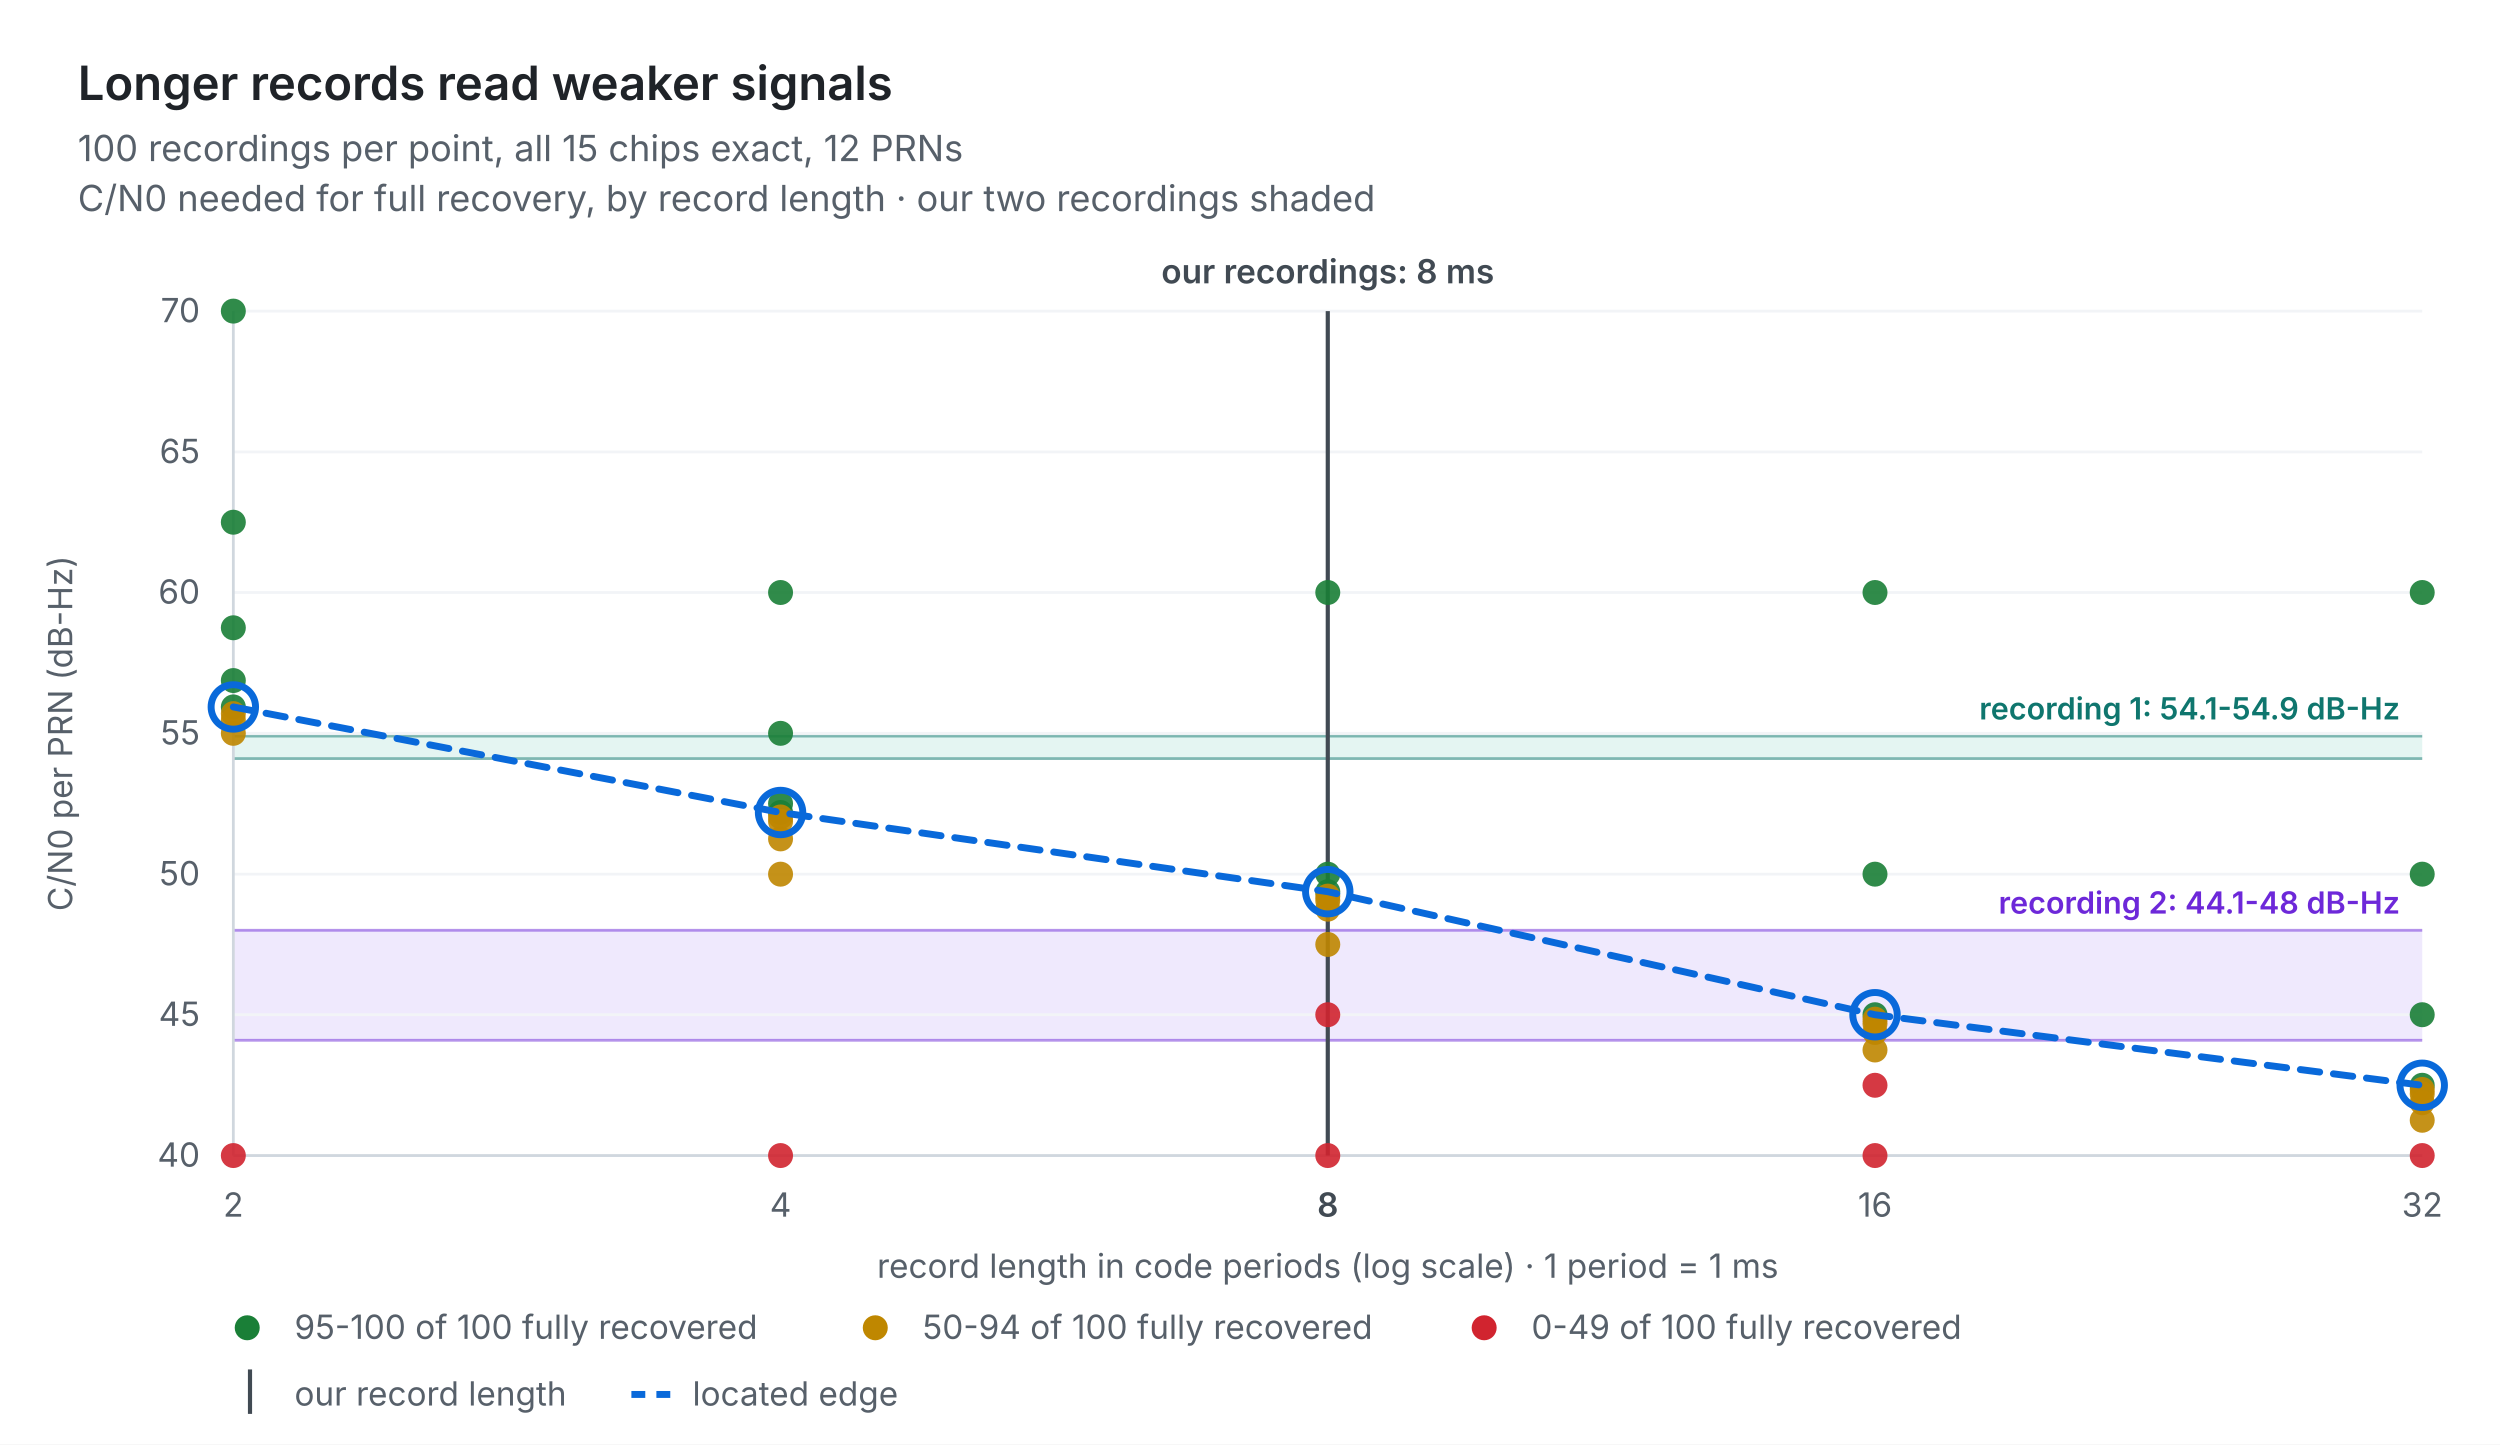
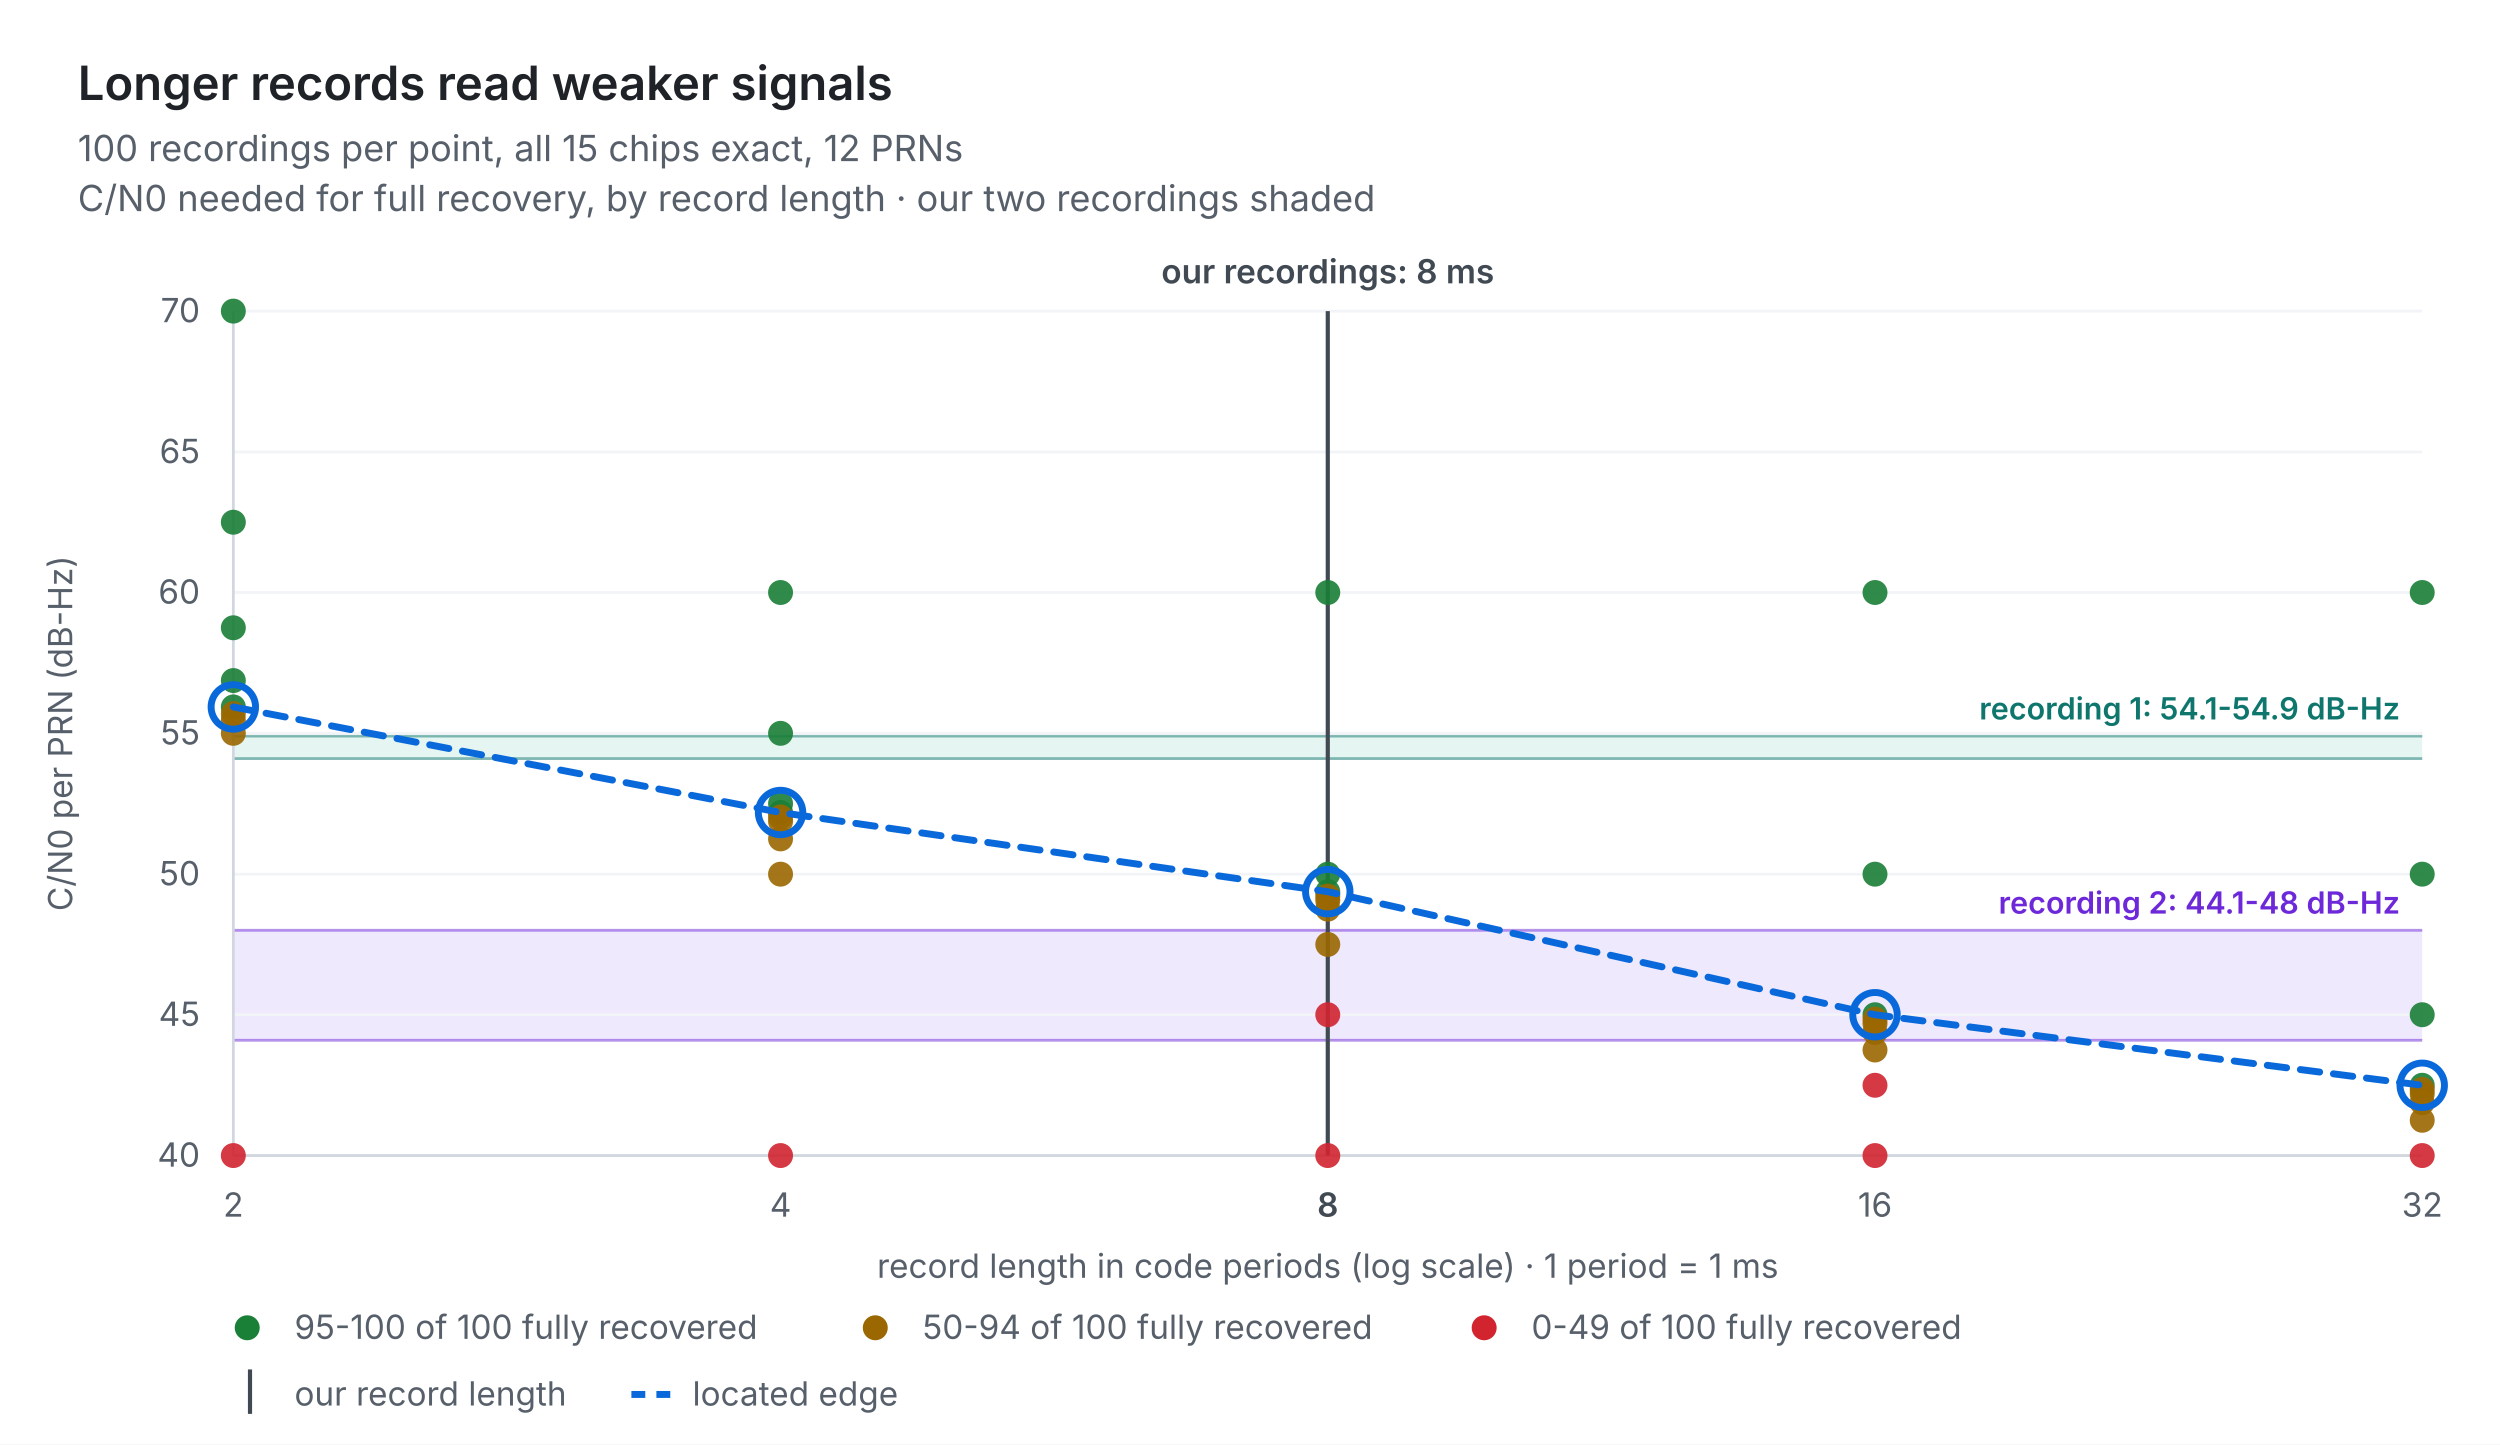
<svg xmlns="http://www.w3.org/2000/svg" width="900" height="520" viewBox="0 0 900 520" font-family="system-ui, -apple-system, Segoe UI, sans-serif">
  <rect width="900" height="520" fill="#ffffff" />
  <text x="28" y="36" font-size="17" font-weight="600" fill="#1f2328">Longer records read weaker signals</text>
  <text x="28" y="58" font-size="13" fill="#57606a">100 recordings per point, all 15 chips exact, 12 PRNs</text>
  <text x="28" y="76" font-size="13" fill="#57606a">C/N0 needed for full recovery, by record length · our two recordings shaded</text>
  <rect x="84" y="265.0" width="788" height="8.1" fill="#e4f5f2" />
  <line x1="84" y1="265.0" x2="872" y2="265.0" stroke="#0f766e" stroke-opacity="0.5" stroke-width="1" />
  <line x1="84" y1="273.1" x2="872" y2="273.1" stroke="#0f766e" stroke-opacity="0.5" stroke-width="1" />
  <text x="864" y="259.0" text-anchor="end" font-size="11" font-weight="600" fill="#0f766e">recording 1: 54.1-54.9 dB-Hz</text>
  <rect x="84" y="334.9" width="788" height="39.5" fill="#efe9fd" />
  <line x1="84" y1="334.9" x2="872" y2="334.9" stroke="#6d28d9" stroke-opacity="0.5" stroke-width="1" />
  <line x1="84" y1="374.5" x2="872" y2="374.5" stroke="#6d28d9" stroke-opacity="0.5" stroke-width="1" />
  <text x="864" y="328.9" text-anchor="end" font-size="11" font-weight="600" fill="#6d28d9">recording 2: 44.1-48 dB-Hz</text>
  <line x1="84" y1="416.0" x2="872" y2="416.0" stroke="#f2f4f7" stroke-width="1" />
  <text x="72" y="420.0" text-anchor="end" font-size="12" fill="#57606a">40</text>
  <line x1="84" y1="365.3" x2="872" y2="365.3" stroke="#f2f4f7" stroke-width="1" />
  <text x="72" y="369.3" text-anchor="end" font-size="12" fill="#57606a">45</text>
  <line x1="84" y1="314.7" x2="872" y2="314.7" stroke="#f2f4f7" stroke-width="1" />
  <text x="72" y="318.7" text-anchor="end" font-size="12" fill="#57606a">50</text>
  <line x1="84" y1="264.0" x2="872" y2="264.0" stroke="#f2f4f7" stroke-width="1" />
  <text x="72" y="268.0" text-anchor="end" font-size="12" fill="#57606a">55</text>
  <line x1="84" y1="213.3" x2="872" y2="213.3" stroke="#f2f4f7" stroke-width="1" />
  <text x="72" y="217.3" text-anchor="end" font-size="12" fill="#57606a">60</text>
  <line x1="84" y1="162.7" x2="872" y2="162.7" stroke="#f2f4f7" stroke-width="1" />
  <text x="72" y="166.7" text-anchor="end" font-size="12" fill="#57606a">65</text>
  <line x1="84" y1="112.0" x2="872" y2="112.0" stroke="#f2f4f7" stroke-width="1" />
  <text x="72" y="116.0" text-anchor="end" font-size="12" fill="#57606a">70</text>
  <text x="84.0" y="438" text-anchor="middle" font-size="12" font-weight="400" fill="#57606a">2</text>
  <text x="281.0" y="438" text-anchor="middle" font-size="12" font-weight="400" fill="#57606a">4</text>
  <text x="478.0" y="438" text-anchor="middle" font-size="12" font-weight="600" fill="#414a53">8</text>
  <text x="675.0" y="438" text-anchor="middle" font-size="12" font-weight="400" fill="#57606a">16</text>
  <text x="872.0" y="438" text-anchor="middle" font-size="12" font-weight="400" fill="#57606a">32</text>
  <line x1="84" y1="416" x2="872" y2="416" stroke="#d0d7de" />
  <line x1="84" y1="112" x2="84" y2="416" stroke="#d0d7de" />
  <text x="478" y="460" text-anchor="middle" font-size="12" fill="#57606a">record length in code periods (log scale) · 1 period = 1 ms</text>
  <text transform="translate(26 264) rotate(-90)" text-anchor="middle" font-size="12" fill="#57606a">C/N0 per PRN (dB-Hz)</text>
  <line x1="478.0" y1="112" x2="478.0" y2="416" stroke="#414a53" stroke-width="1.5" />
  <text x="478.0" y="102" text-anchor="middle" font-size="12" font-weight="600" fill="#414a53">our recordings: 8 ms</text>
  <circle cx="84.0" cy="112.0" r="4.5" fill="#1a7f37" fill-opacity="0.9" />
  <circle cx="84.0" cy="188.0" r="4.5" fill="#1a7f37" fill-opacity="0.9" />
  <circle cx="84.0" cy="226.0" r="4.5" fill="#1a7f37" fill-opacity="0.9" />
  <circle cx="84.0" cy="245.0" r="4.5" fill="#1a7f37" fill-opacity="0.9" />
  <circle cx="84.0" cy="254.5" r="4.5" fill="#1a7f37" fill-opacity="0.9" />
-   <circle cx="84.0" cy="256.9" r="4.5" fill="#bf8700" fill-opacity="0.9" />
-   <circle cx="84.0" cy="259.2" r="4.5" fill="#bf8700" fill-opacity="0.9" />
-   <circle cx="84.0" cy="264.0" r="4.5" fill="#bf8700" fill-opacity="0.9" />
+   <circle cx="84.0" cy="256.9" r="4.5" fill="#9a6700" fill-opacity="0.9" />
+   <circle cx="84.0" cy="259.2" r="4.5" fill="#9a6700" fill-opacity="0.9" />
+   <circle cx="84.0" cy="264.0" r="4.5" fill="#9a6700" fill-opacity="0.9" />
  <circle cx="84.0" cy="416.0" r="4.5" fill="#d1242f" fill-opacity="0.9" />
  <circle cx="84.0" cy="254.5" r="8" fill="none" stroke="#0969da" stroke-width="2.5" />
  <circle cx="281.0" cy="213.3" r="4.5" fill="#1a7f37" fill-opacity="0.9" />
  <circle cx="281.0" cy="264.0" r="4.5" fill="#1a7f37" fill-opacity="0.9" />
  <circle cx="281.0" cy="289.3" r="4.5" fill="#1a7f37" fill-opacity="0.9" />
  <circle cx="281.0" cy="292.5" r="4.5" fill="#1a7f37" fill-opacity="0.9" />
-   <circle cx="281.0" cy="294.1" r="4.5" fill="#bf8700" fill-opacity="0.9" />
-   <circle cx="281.0" cy="295.7" r="4.5" fill="#bf8700" fill-opacity="0.9" />
-   <circle cx="281.0" cy="302.0" r="4.5" fill="#bf8700" fill-opacity="0.9" />
-   <circle cx="281.0" cy="314.7" r="4.5" fill="#bf8700" fill-opacity="0.9" />
+   <circle cx="281.0" cy="294.1" r="4.5" fill="#9a6700" fill-opacity="0.9" />
+   <circle cx="281.0" cy="295.7" r="4.5" fill="#9a6700" fill-opacity="0.9" />
+   <circle cx="281.0" cy="302.0" r="4.5" fill="#9a6700" fill-opacity="0.9" />
+   <circle cx="281.0" cy="314.7" r="4.5" fill="#9a6700" fill-opacity="0.9" />
  <circle cx="281.0" cy="416.0" r="4.5" fill="#d1242f" fill-opacity="0.9" />
  <circle cx="281.0" cy="292.5" r="8" fill="none" stroke="#0969da" stroke-width="2.5" />
  <circle cx="478.0" cy="213.3" r="4.5" fill="#1a7f37" fill-opacity="0.9" />
  <circle cx="478.0" cy="314.7" r="4.5" fill="#1a7f37" fill-opacity="0.9" />
  <circle cx="478.0" cy="321.0" r="4.5" fill="#1a7f37" fill-opacity="0.9" />
-   <circle cx="478.0" cy="322.6" r="4.5" fill="#bf8700" fill-opacity="0.9" />
-   <circle cx="478.0" cy="324.2" r="4.5" fill="#bf8700" fill-opacity="0.9" />
-   <circle cx="478.0" cy="327.3" r="4.5" fill="#bf8700" fill-opacity="0.9" />
-   <circle cx="478.0" cy="340.0" r="4.5" fill="#bf8700" fill-opacity="0.9" />
+   <circle cx="478.0" cy="322.6" r="4.5" fill="#9a6700" fill-opacity="0.9" />
+   <circle cx="478.0" cy="324.2" r="4.5" fill="#9a6700" fill-opacity="0.9" />
+   <circle cx="478.0" cy="327.3" r="4.5" fill="#9a6700" fill-opacity="0.9" />
+   <circle cx="478.0" cy="340.0" r="4.5" fill="#9a6700" fill-opacity="0.9" />
  <circle cx="478.0" cy="365.3" r="4.5" fill="#d1242f" fill-opacity="0.9" />
  <circle cx="478.0" cy="416.0" r="4.5" fill="#d1242f" fill-opacity="0.9" />
  <circle cx="478.0" cy="321.0" r="8" fill="none" stroke="#0969da" stroke-width="2.5" />
  <circle cx="675.0" cy="213.3" r="4.5" fill="#1a7f37" fill-opacity="0.9" />
  <circle cx="675.0" cy="314.7" r="4.5" fill="#1a7f37" fill-opacity="0.9" />
  <circle cx="675.0" cy="365.3" r="4.5" fill="#1a7f37" fill-opacity="0.9" />
-   <circle cx="675.0" cy="366.9" r="4.5" fill="#bf8700" fill-opacity="0.9" />
-   <circle cx="675.0" cy="368.5" r="4.5" fill="#bf8700" fill-opacity="0.9" />
-   <circle cx="675.0" cy="371.7" r="4.5" fill="#bf8700" fill-opacity="0.9" />
-   <circle cx="675.0" cy="378.0" r="4.5" fill="#bf8700" fill-opacity="0.9" />
+   <circle cx="675.0" cy="366.9" r="4.5" fill="#9a6700" fill-opacity="0.9" />
+   <circle cx="675.0" cy="368.5" r="4.5" fill="#9a6700" fill-opacity="0.9" />
+   <circle cx="675.0" cy="371.7" r="4.5" fill="#9a6700" fill-opacity="0.9" />
+   <circle cx="675.0" cy="378.0" r="4.5" fill="#9a6700" fill-opacity="0.9" />
  <circle cx="675.0" cy="390.7" r="4.5" fill="#d1242f" fill-opacity="0.9" />
  <circle cx="675.0" cy="416.0" r="4.5" fill="#d1242f" fill-opacity="0.9" />
  <circle cx="675.0" cy="365.3" r="8" fill="none" stroke="#0969da" stroke-width="2.5" />
  <circle cx="872.0" cy="213.3" r="4.5" fill="#1a7f37" fill-opacity="0.9" />
  <circle cx="872.0" cy="314.7" r="4.5" fill="#1a7f37" fill-opacity="0.9" />
  <circle cx="872.0" cy="365.3" r="4.5" fill="#1a7f37" fill-opacity="0.9" />
  <circle cx="872.0" cy="390.7" r="4.5" fill="#1a7f37" fill-opacity="0.9" />
-   <circle cx="872.0" cy="392.2" r="4.5" fill="#bf8700" fill-opacity="0.9" />
-   <circle cx="872.0" cy="393.8" r="4.5" fill="#bf8700" fill-opacity="0.9" />
-   <circle cx="872.0" cy="397.0" r="4.5" fill="#bf8700" fill-opacity="0.9" />
-   <circle cx="872.0" cy="403.3" r="4.5" fill="#bf8700" fill-opacity="0.9" />
+   <circle cx="872.0" cy="392.2" r="4.5" fill="#9a6700" fill-opacity="0.9" />
+   <circle cx="872.0" cy="393.8" r="4.5" fill="#9a6700" fill-opacity="0.9" />
+   <circle cx="872.0" cy="397.0" r="4.5" fill="#9a6700" fill-opacity="0.9" />
+   <circle cx="872.0" cy="403.3" r="4.5" fill="#9a6700" fill-opacity="0.9" />
  <circle cx="872.0" cy="416.0" r="4.5" fill="#d1242f" fill-opacity="0.9" />
  <circle cx="872.0" cy="390.7" r="8" fill="none" stroke="#0969da" stroke-width="2.5" />
  <polyline points="84.0,254.5 281.0,292.5 478.0,321.0 675.0,365.3 872.0,390.7" fill="none" stroke="#0969da" stroke-width="2.5" stroke-dasharray="7 5" stroke-linecap="round" />
  <circle cx="89" cy="478" r="4.5" fill="#1a7f37" />
  <text x="106" y="482" font-size="12" fill="#57606a">95-100 of 100 fully recovered</text>
-   <circle cx="315.1" cy="478" r="4.5" fill="#bf8700" />
+   <circle cx="315.1" cy="478" r="4.5" fill="#9a6700" />
  <text x="332.1" y="482" font-size="12" fill="#57606a">50-94 of 100 fully recovered</text>
  <circle cx="534.3" cy="478" r="4.5" fill="#d1242f" />
  <text x="551.3" y="482" font-size="12" fill="#57606a">0-49 of 100 fully recovered</text>
  <line x1="90" y1="493" x2="90" y2="509" stroke="#414a53" stroke-width="1.5" />
  <text x="106" y="506" font-size="12" fill="#57606a">our record length</text>
  <line x1="227.3" y1="502" x2="241.3" y2="502" stroke="#0969da" stroke-width="2.5" stroke-dasharray="5 4" />
  <text x="249.3" y="506" font-size="12" fill="#57606a">located edge</text>
</svg>
